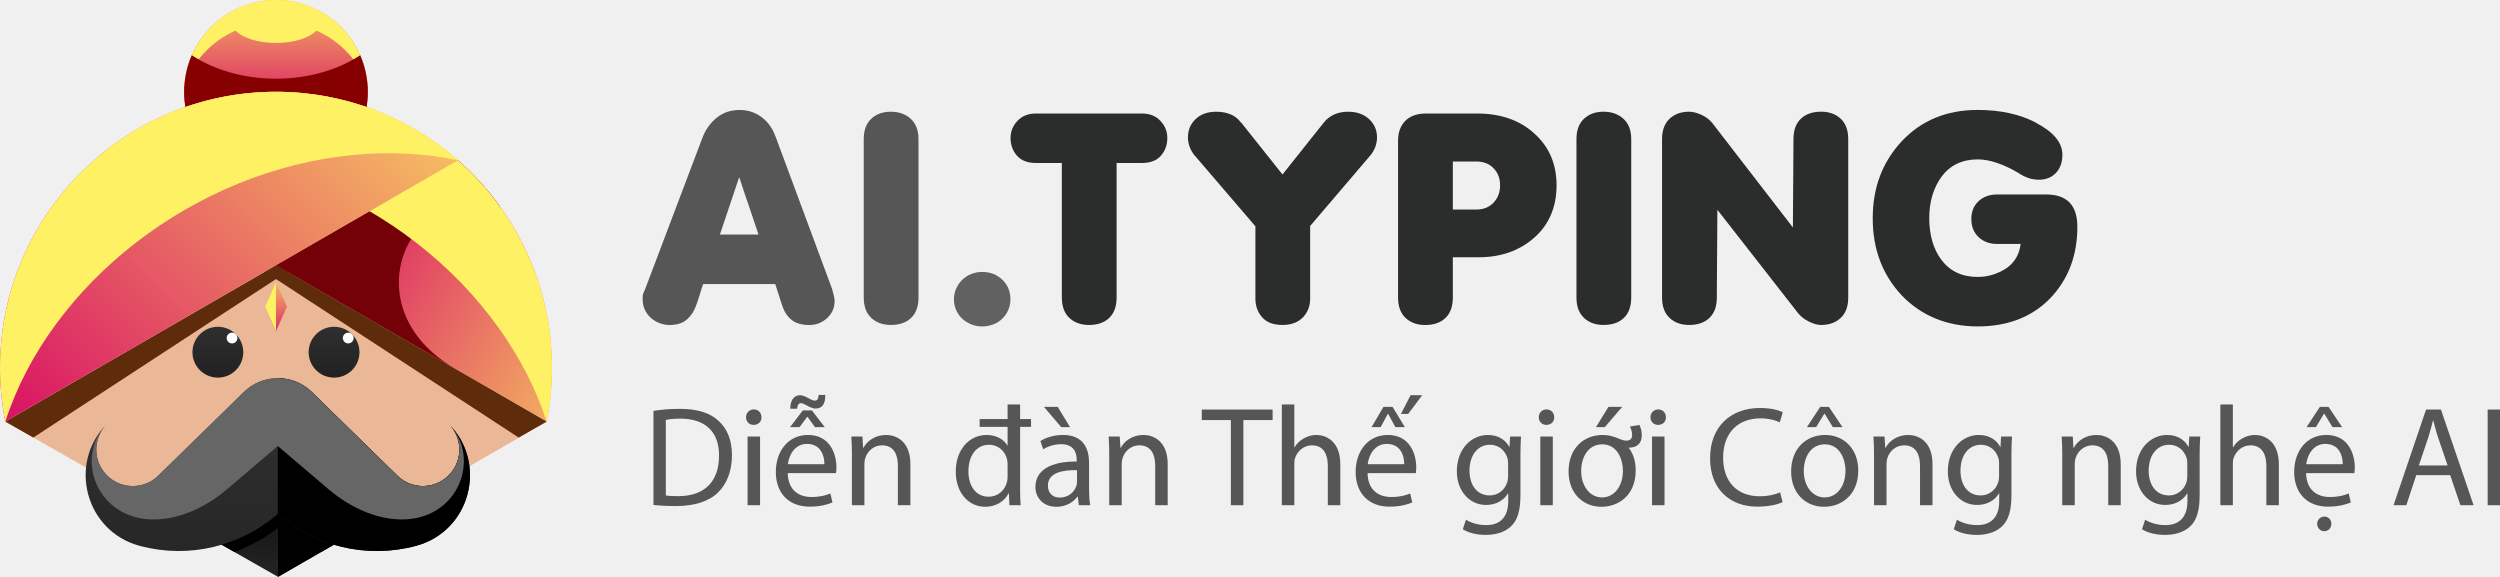
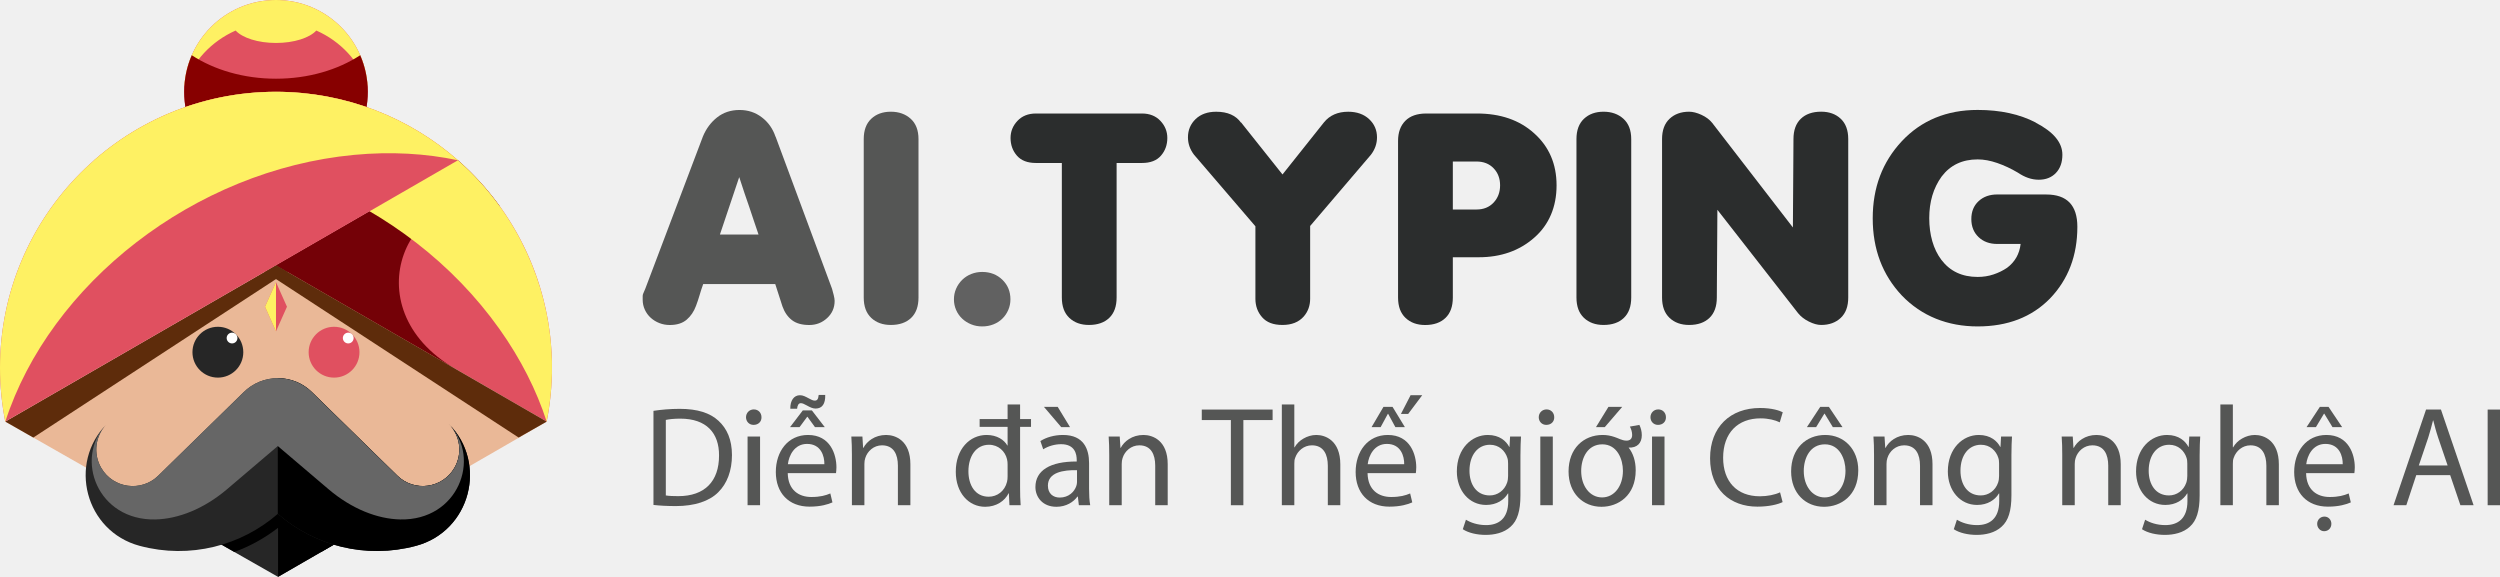
- <svg xmlns="http://www.w3.org/2000/svg" xmlns:xlink="http://www.w3.org/1999/xlink" id="Logo" viewBox="0 0 1056.75 243.84">
-   <defs>
-     <linearGradient id="linear-gradient" x1="116.66" y1="-4029.02" x2="116.66" y2="-3956.23" gradientTransform="translate(0 -3974.53) scale(1 -1)" gradientUnits="userSpaceOnUse">
-       <stop offset="0" stop-color="#d60064" />
-       <stop offset="1" stop-color="#fef163" />
-     </linearGradient>
-     <mask id="mask" x="77.92" width="77.46" height="36.38" maskUnits="userSpaceOnUse" />
-     <mask id="mask-3" x="77.37" y="22.87" width="78.56" height="55.21" maskUnits="userSpaceOnUse" />
-     <linearGradient id="linear-gradient-2" x1="127.9" y1="-4048.77" x2="299.77" y2="-4148" xlink:href="#linear-gradient" />
-     <mask id="mask-6" x="116.66" y="67.75" width="94.72" height="88.24" maskUnits="userSpaceOnUse" />
-     <linearGradient id="linear-gradient-3" x1="117.35" y1="-4201.24" x2="117.36" y2="-4241.52" gradientTransform="translate(0 -3974.53) scale(1 -1)" gradientUnits="userSpaceOnUse">
-       <stop offset="0" stop-color="#1a1a1a" />
-       <stop offset="1" stop-color="#333" />
-     </linearGradient>
-     <mask id="mask-9" x="75.8" y="195.46" width="83.1" height="37.86" maskUnits="userSpaceOnUse" />
-     <mask id="mask-12" x="117.52" y="213.56" width="41.38" height="30.28" maskUnits="userSpaceOnUse" />
-     <linearGradient id="linear-gradient-4" x1="117.43" y1="-4289.54" x2="117.43" y2="-4126.2" xlink:href="#linear-gradient-3" />
-     <mask id="mask-15" x="1.76" y="111.67" width="120.1" height="73.76" maskUnits="userSpaceOnUse" />
-     <mask id="mask-18" x="116.18" y="67.27" width="77.85" height="48.08" maskUnits="userSpaceOnUse" />
-     <mask id="mask-21" x="111.45" y="111.67" width="120.1" height="73.76" maskUnits="userSpaceOnUse" />
-     <mask id="mask-24" x="39.75" y="38.8" width="193.59" height="139.42" maskUnits="userSpaceOnUse" />
-     <linearGradient id="linear-gradient-5" x1="-11.58" y1="-4170.34" x2="202.23" y2="-3956.53" xlink:href="#linear-gradient" />
-     <mask id="mask-27" x="-.47" y="38.33" width="194.5" height="140.35" maskUnits="userSpaceOnUse" />
-     <mask id="mask-30" x="116.96" y="159.38" width="82.18" height="74.01" maskUnits="userSpaceOnUse" />
-     <mask id="mask-33" x="38.3" y="159.37" width="158.27" height="60.67" maskUnits="userSpaceOnUse" />
-     <linearGradient id="linear-gradient-6" x1="116.66" y1="-4121.12" x2="116.66" y2="-4085.95" xlink:href="#linear-gradient" />
-     <mask id="mask-36" x="112.02" y="119.26" width="4.64" height="20.8" maskUnits="userSpaceOnUse" />
-     <linearGradient id="linear-gradient-7" x1="92.1" y1="-4145.68" x2="92.1" y2="-4106.49" xlink:href="#linear-gradient-3" />
-     <linearGradient id="linear-gradient-8" x1="141.21" y1="-4145.68" x2="141.21" y2="-4106.49" xlink:href="#linear-gradient-3" />
-   </defs>
+ <svg xmlns="http://www.w3.org/2000/svg" id="Logo" viewBox="0 0 1056.75 243.84">
  <g>
    <g>
      <path fill="#555655" d="M272.76,122.05l24.36-64.36c1.38-3.32,3.39-6.02,6.03-8.09,2.64-2.07,5.79-3.11,9.44-3.11s6.72,1.04,9.44,3.11c2.72,2.07,4.65,4.81,5.79,8.22v-.12l23.88,64.36c.24,.83,.49,1.74,.73,2.74,.24,1,.37,1.79,.37,2.37,0,2.91-1.06,5.33-3.17,7.28-2.11,1.95-4.63,2.93-7.55,2.93-3.09,0-5.52-.68-7.31-2.05-1.79-1.37-3.13-3.3-4.02-5.79l-3.05-9.46h-30.46c-.57,1.58-1.08,3.13-1.52,4.67-.45,1.54-.96,3.05-1.52,4.54-.89,2.41-2.21,4.36-3.96,5.85-1.75,1.49-4.12,2.24-7.13,2.24-1.54,0-3.01-.27-4.39-.81-1.38-.54-2.6-1.29-3.65-2.24-1.06-.95-1.89-2.1-2.5-3.42-.61-1.33-.91-2.74-.91-4.23v-1.56c0-.37,.08-.73,.24-1.06l.85-1.99Zm31.55-22.91h16.32c-.81-2.32-1.52-4.42-2.13-6.29-.61-1.87-1.22-3.69-1.83-5.48-.61-1.78-1.26-3.67-1.95-5.66-.69-1.99-1.44-4.27-2.25-6.85l-8.16,24.28Z" />
      <path fill="#555655" d="M365.1,58.8c0-3.73,1.05-6.6,3.17-8.59,2.11-1.99,4.87-2.99,8.28-2.99s6.21,1,8.41,2.99c2.19,1.99,3.29,4.86,3.29,8.59V125.78c0,3.74-1.04,6.6-3.11,8.59-2.07,1.99-4.93,2.99-8.59,2.99-3.41,0-6.17-1-8.28-2.99-2.11-1.99-3.17-4.85-3.17-8.59V58.8Z" />
      <path fill="#616161" d="M403.23,126.53c0-1.58,.3-3.07,.91-4.48,.61-1.41,1.46-2.66,2.56-3.74,1.1-1.08,2.38-1.91,3.84-2.49,1.46-.58,3-.87,4.63-.87,3.41,0,6.25,1.1,8.53,3.3,2.27,2.2,3.41,4.96,3.41,8.28,0,1.58-.3,3.07-.91,4.48-.61,1.41-1.44,2.64-2.5,3.67-1.06,1.04-2.31,1.85-3.78,2.43-1.46,.58-3.05,.87-4.75,.87s-3.17-.29-4.63-.87c-1.46-.58-2.74-1.39-3.84-2.43-1.1-1.04-1.95-2.26-2.56-3.67-.61-1.41-.91-2.91-.91-4.48Z" />
      <path fill="#2b2d2d" d="M448.84,68.89h-10.96c-3.57,0-6.25-1.04-8.04-3.11-1.79-2.07-2.68-4.56-2.68-7.47,0-2.74,.97-5.15,2.92-7.22,1.95-2.07,4.55-3.11,7.8-3.11h44.83c3.25,0,5.85,1.04,7.8,3.11,1.95,2.07,2.92,4.48,2.92,7.22,0,2.91-.89,5.4-2.68,7.47-1.79,2.08-4.47,3.11-8.04,3.11h-10.72v56.89c0,3.74-1.04,6.6-3.11,8.59-2.07,1.99-4.93,2.99-8.59,2.99-3.41,0-6.17-1-8.28-2.99-2.11-1.99-3.17-4.85-3.17-8.59v-56.89Z" />
      <path fill="#2b2d2d" d="M553.8,95.53v30.75c0,2.91-.89,5.4-2.68,7.47-2.11,2.41-5.12,3.61-9.01,3.61s-6.68-1.08-8.59-3.24c-1.91-2.16-2.86-4.77-2.86-7.84v-30.63l-25.95-30.25c-1.71-2.24-2.56-4.69-2.56-7.34,0-3.07,1.08-5.64,3.23-7.72,2.15-2.07,5.06-3.11,8.71-3.11,4.79,0,8.28,1.54,10.48,4.61v-.13l17.54,22.04,17.54-22.04c2.44-2.99,5.85-4.48,10.23-4.48,3.65,0,6.6,1.04,8.83,3.11,2.23,2.07,3.35,4.65,3.35,7.72,0,2.66-.85,5.1-2.56,7.34l-25.71,30.13Z" />
      <path fill="#2b2d2d" d="M590.96,59.55c0-3.57,1.01-6.39,3.05-8.46,2.03-2.07,5-3.11,8.89-3.11h21.44c9.91,0,17.95,2.78,24.12,8.34,6.33,5.65,9.5,12.99,9.5,22.04s-3.17,16.68-9.5,22.16c-6.25,5.48-14.05,8.22-23.39,8.22h-10.96v17.06c0,3.74-1.04,6.6-3.11,8.59-2.07,1.99-4.93,2.99-8.59,2.99-3.41,0-6.17-1-8.28-2.99-2.11-1.99-3.17-4.85-3.17-8.59V59.55Zm23.15,8.72v20.29h9.99c3,0,5.42-.97,7.25-2.93,1.83-1.95,2.74-4.38,2.74-7.28s-.91-5.31-2.74-7.22c-1.83-1.91-4.24-2.86-7.25-2.86h-9.99Z" />
      <path fill="#2b2d2d" d="M666.37,58.8c0-3.73,1.05-6.6,3.17-8.59,2.11-1.99,4.87-2.99,8.28-2.99s6.21,1,8.41,2.99c2.19,1.99,3.29,4.86,3.29,8.59V125.78c0,3.74-1.04,6.6-3.11,8.59-2.07,1.99-4.93,2.99-8.59,2.99-3.41,0-6.17-1-8.28-2.99-2.11-1.99-3.17-4.85-3.17-8.59V58.8Z" />
      <path fill="#2b2d2d" d="M702.55,58.8c0-3.73,1.05-6.6,3.17-8.59,2.11-1.99,4.87-2.99,8.28-2.99,1.54,0,3.27,.44,5.18,1.31,1.91,.87,3.43,2.01,4.57,3.42l34.11,44.2c0-3.4,.02-6.62,.06-9.65,.04-3.03,.06-6.04,.06-9.03s.02-5.99,.06-9.03c.04-3.03,.06-6.24,.06-9.65,0-3.73,1.04-6.6,3.11-8.59,2.07-1.99,4.93-2.99,8.59-2.99,3.41,0,6.17,1,8.28,2.99,2.11,1.99,3.17,4.86,3.17,8.59V125.78c0,3.74-1.06,6.6-3.17,8.59-2.11,1.99-4.87,2.99-8.28,2.99-1.54,0-3.27-.48-5.18-1.43-1.91-.95-3.43-2.14-4.57-3.55l-34.11-43.7c0,3.4-.02,6.6-.06,9.59-.04,2.99-.06,5.98-.06,8.96s-.02,6-.06,9.03c-.04,3.03-.06,6.21-.06,9.52,0,3.74-1.04,6.6-3.11,8.59s-4.93,2.99-8.59,2.99c-3.41,0-6.17-1-8.28-2.99-2.11-1.99-3.17-4.85-3.17-8.59V58.8Z" />
      <path fill="#2b2d2d" d="M864.94,82.21c8.77,0,13.16,4.55,13.16,13.66,0,12.17-3.86,22.28-11.57,30.31-7.72,7.87-17.91,11.8-30.58,11.8s-23.68-4.36-32.04-13.07c-8.2-8.71-12.31-19.59-12.31-32.62s4.1-23.82,12.31-32.62c8.28-8.8,18.96-13.2,32.04-13.2,9.58,0,17.79,1.79,24.61,5.35h-.12c7.55,3.9,11.33,8.42,11.33,13.57,0,3.24-.91,5.81-2.74,7.72-1.83,1.91-4.24,2.86-7.25,2.86s-5.89-1.01-8.89-3.03c-2.84-1.68-5.73-3.03-8.65-4.04-2.92-1.01-5.69-1.52-8.28-1.52-6.5,0-11.57,2.41-15.23,7.24-3.49,4.83-5.24,10.69-5.24,17.6s1.71,13.1,5.12,17.6c3.65,4.83,8.77,7.24,15.35,7.24,2.35,0,4.59-.35,6.7-1.06,2.11-.7,4.02-1.64,5.73-2.8,3.33-2.49,5.24-5.85,5.73-10.08h-9.87c-3.25,0-5.89-.97-7.92-2.91-2.03-1.94-3.05-4.48-3.05-7.61s1.01-5.65,3.05-7.55c2.03-1.9,4.67-2.85,7.92-2.85h20.71Z" />
    </g>
    <g>
      <path fill="#555655" d="M276.22,173.66c3.18-.48,6.96-.84,11.1-.84,7.5,0,12.84,1.74,16.38,5.04,3.6,3.3,5.7,7.98,5.7,14.52s-2.04,12-5.82,15.72c-3.78,3.78-10.02,5.82-17.88,5.82-3.72,0-6.84-.18-9.48-.48v-39.78Zm5.22,35.76c1.32,.24,3.24,.3,5.28,.3,11.16,0,17.22-6.24,17.22-17.16,.06-9.54-5.34-15.6-16.38-15.6-2.7,0-4.74,.24-6.12,.54v31.92Z" />
      <path fill="#555655" d="M321.88,176.36c.06,1.8-1.26,3.24-3.36,3.24-1.86,0-3.18-1.44-3.18-3.24s1.38-3.3,3.3-3.3,3.24,1.44,3.24,3.3Zm-5.88,37.2v-29.04h5.28v29.04h-5.28Z" />
      <path fill="#555655" d="M332.98,200c.12,7.14,4.68,10.08,9.96,10.08,3.78,0,6.06-.66,8.04-1.5l.9,3.78c-1.86,.84-5.04,1.8-9.66,1.8-8.94,0-14.28-5.88-14.28-14.64s5.16-15.66,13.62-15.66c9.48,0,12,8.34,12,13.68,0,1.08-.12,1.92-.18,2.46h-20.4Zm15.48-3.78c.06-3.36-1.38-8.58-7.32-8.58-5.34,0-7.68,4.92-8.1,8.58h15.42Zm-5.28-22.74l5.46,7.08h-4.14l-3.18-4.38h-.12l-3.24,4.38h-4.02l5.4-7.08h3.84Zm-9.12-.72c-.06-3.42,1.5-5.7,4.08-5.7,1.32,0,2.34,.6,3.72,1.32,.96,.54,1.8,.96,2.52,.96,.96,0,1.5-.48,1.68-2.4h2.76c.12,3.72-1.26,5.76-4.08,5.76-1.26,0-2.4-.6-3.6-1.26-1.2-.66-1.92-1.02-2.64-1.02-.96,0-1.44,.96-1.56,2.34h-2.88Z" />
      <path fill="#555655" d="M360.1,192.38c0-3-.06-5.46-.24-7.86h4.68l.3,4.8h.12c1.44-2.76,4.8-5.46,9.6-5.46,4.02,0,10.26,2.4,10.26,12.36v17.34h-5.28v-16.74c0-4.68-1.74-8.58-6.72-8.58-3.48,0-6.18,2.46-7.08,5.4-.24,.66-.36,1.56-.36,2.46v17.46h-5.28v-21.18Z" />
      <path fill="#555655" d="M431.19,180.44v25.62c0,2.58,.06,5.52,.24,7.5h-4.74l-.24-5.04h-.12c-1.62,3.24-5.16,5.7-9.9,5.7-7.02,0-12.42-5.94-12.42-14.76-.06-9.66,5.94-15.6,13.02-15.6,4.44,0,7.44,2.1,8.76,4.44h.12v-7.86h-11.82v-3.3h11.82v-6.18h5.28v6.18h4.62v3.3h-4.62Zm-5.28,15.9c0-.66-.06-1.56-.24-2.22-.78-3.36-3.66-6.12-7.62-6.12-5.46,0-8.7,4.8-8.7,11.22,0,5.88,2.88,10.74,8.58,10.74,3.54,0,6.78-2.34,7.74-6.3,.18-.72,.24-1.44,.24-2.28v-5.04Z" />
      <path fill="#555655" d="M456.03,213.56l-.42-3.66h-.18c-1.62,2.28-4.74,4.32-8.88,4.32-5.88,0-8.88-4.14-8.88-8.34,0-7.02,6.24-10.86,17.46-10.8v-.6c0-2.4-.66-6.72-6.6-6.72-2.7,0-5.52,.84-7.56,2.16l-1.2-3.48c2.4-1.56,5.88-2.58,9.54-2.58,8.88,0,11.04,6.06,11.04,11.88v10.86c0,2.52,.12,4.98,.48,6.96h-4.8Zm-8.94-41.58l5.22,8.58h-3.72l-7.32-8.58h5.82Zm8.16,26.76c-5.76-.12-12.3,.9-12.3,6.54,0,3.42,2.28,5.04,4.98,5.04,3.78,0,6.18-2.4,7.02-4.86,.18-.54,.3-1.14,.3-1.68v-5.04Z" />
      <path fill="#555655" d="M468.87,192.38c0-3-.06-5.46-.24-7.86h4.68l.3,4.8h.12c1.44-2.76,4.8-5.46,9.6-5.46,4.02,0,10.26,2.4,10.26,12.36v17.34h-5.28v-16.74c0-4.68-1.74-8.58-6.72-8.58-3.48,0-6.18,2.46-7.08,5.4-.24,.66-.36,1.56-.36,2.46v17.46h-5.28v-21.18Z" />
      <path fill="#555655" d="M520.29,177.56h-12.3v-4.44h29.94v4.44h-12.36v36h-5.28v-36Z" />
      <path fill="#555655" d="M541.83,170.96h5.28v18.12h.12c.84-1.5,2.16-2.82,3.78-3.72,1.56-.9,3.42-1.5,5.4-1.5,3.9,0,10.14,2.4,10.14,12.42v17.28h-5.28v-16.68c0-4.68-1.74-8.64-6.72-8.64-3.42,0-6.12,2.4-7.08,5.28-.3,.72-.36,1.5-.36,2.52v17.52h-5.28v-42.6Z" />
      <path fill="#555655" d="M578.07,200c.12,7.14,4.68,10.08,9.96,10.08,3.78,0,6.06-.66,8.04-1.5l.9,3.78c-1.86,.84-5.04,1.8-9.66,1.8-8.94,0-14.28-5.88-14.28-14.64s5.16-15.66,13.62-15.66c9.48,0,12,8.34,12,13.68,0,1.08-.12,1.92-.18,2.46h-20.4Zm15.48-3.78c.06-3.36-1.38-8.58-7.32-8.58-5.34,0-7.68,4.92-8.1,8.58h15.42Zm-4.92-24.24l5.22,8.58h-4.02l-3.06-5.64h-.12l-3.06,5.64h-3.84l5.04-8.58h3.84Zm12.54-4.92l-5.94,7.92h-3.06l4.08-7.92h4.92Z" />
      <path fill="#555655" d="M642.93,184.52c-.12,2.1-.24,4.44-.24,7.98v16.86c0,6.66-1.32,10.74-4.14,13.26-2.82,2.64-6.9,3.48-10.56,3.48s-7.32-.84-9.66-2.4l1.32-4.02c1.92,1.2,4.92,2.28,8.52,2.28,5.4,0,9.36-2.82,9.36-10.14v-3.24h-.12c-1.62,2.7-4.74,4.86-9.24,4.86-7.2,0-12.36-6.12-12.36-14.16,0-9.84,6.42-15.42,13.08-15.42,5.04,0,7.8,2.64,9.06,5.04h.12l.24-4.38h4.62Zm-5.46,11.46c0-.9-.06-1.68-.3-2.4-.96-3.06-3.54-5.58-7.38-5.58-5.04,0-8.64,4.26-8.64,10.98,0,5.7,2.88,10.44,8.58,10.44,3.24,0,6.18-2.04,7.32-5.4,.3-.9,.42-1.92,.42-2.82v-5.22Z" />
      <path fill="#555655" d="M656.97,176.36c.06,1.8-1.26,3.24-3.36,3.24-1.86,0-3.18-1.44-3.18-3.24s1.38-3.3,3.3-3.3,3.24,1.44,3.24,3.3Zm-5.88,37.2v-29.04h5.28v29.04h-5.28Z" />
      <path fill="#555655" d="M692.97,179.6c.6,1.26,1.02,2.7,1.02,4.38,0,3.24-1.92,5.4-5.58,5.22,1.92,2.4,3,5.7,3,9.6,0,10.74-7.44,15.42-14.46,15.42-7.86,0-13.92-5.76-13.92-14.94,0-9.72,6.36-15.42,14.4-15.42,1.8,0,3.36,.3,4.98,.84,1.44,.42,3.24,1.56,5.1,1.56,1.56,0,2.4-.84,2.4-2.4,0-1.32-.42-2.52-.96-3.54l4.02-.72Zm-24.6,19.5c0,6.36,3.66,11.16,8.82,11.16s8.82-4.74,8.82-11.28c0-4.92-2.46-11.16-8.7-11.16s-8.94,5.76-8.94,11.28Zm17.34-27.12l-7.38,8.58h-3.72l5.28-8.58h5.82Z" />
      <path fill="#555655" d="M704.19,176.36c.06,1.8-1.26,3.24-3.36,3.24-1.86,0-3.18-1.44-3.18-3.24s1.38-3.3,3.3-3.3,3.24,1.44,3.24,3.3Zm-5.88,37.2v-29.04h5.28v29.04h-5.28Z" />
      <path fill="#555655" d="M753.51,212.24c-1.92,.96-5.76,1.92-10.68,1.92-11.4,0-19.98-7.2-19.98-20.46s8.58-21.24,21.12-21.24c5.04,0,8.22,1.08,9.6,1.8l-1.26,4.26c-1.98-.96-4.8-1.68-8.16-1.68-9.48,0-15.78,6.06-15.78,16.68,0,9.9,5.7,16.26,15.54,16.26,3.18,0,6.42-.66,8.52-1.68l1.08,4.14Z" />
      <path fill="#555655" d="M785.49,198.8c0,10.74-7.44,15.42-14.46,15.42-7.86,0-13.92-5.76-13.92-14.94,0-9.72,6.36-15.42,14.4-15.42s13.98,6.06,13.98,14.94Zm-23.04,.3c0,6.36,3.66,11.16,8.82,11.16s8.82-4.74,8.82-11.28c0-4.92-2.46-11.16-8.7-11.16s-8.94,5.76-8.94,11.28Zm10.62-27.12l5.76,8.58h-4.08l-3.48-5.7h-.12l-3.48,5.7h-3.9l5.64-8.58h3.66Z" />
      <path fill="#555655" d="M792.15,192.38c0-3-.06-5.46-.24-7.86h4.68l.3,4.8h.12c1.44-2.76,4.8-5.46,9.6-5.46,4.02,0,10.26,2.4,10.26,12.36v17.34h-5.28v-16.74c0-4.68-1.74-8.58-6.72-8.58-3.48,0-6.18,2.46-7.08,5.4-.24,.66-.36,1.56-.36,2.46v17.46h-5.28v-21.18Z" />
      <path fill="#555655" d="M850.47,184.52c-.12,2.1-.24,4.44-.24,7.98v16.86c0,6.66-1.32,10.74-4.14,13.26-2.82,2.64-6.9,3.48-10.56,3.48s-7.32-.84-9.66-2.4l1.32-4.02c1.92,1.2,4.92,2.28,8.52,2.28,5.4,0,9.36-2.82,9.36-10.14v-3.24h-.12c-1.62,2.7-4.74,4.86-9.24,4.86-7.2,0-12.36-6.12-12.36-14.16,0-9.84,6.42-15.42,13.08-15.42,5.04,0,7.8,2.64,9.06,5.04h.12l.24-4.38h4.62Zm-5.46,11.46c0-.9-.06-1.68-.3-2.4-.96-3.06-3.54-5.58-7.38-5.58-5.04,0-8.64,4.26-8.64,10.98,0,5.7,2.88,10.44,8.58,10.44,3.24,0,6.18-2.04,7.32-5.4,.3-.9,.42-1.92,.42-2.82v-5.22Z" />
      <path fill="#555655" d="M871.71,192.38c0-3-.06-5.46-.24-7.86h4.68l.3,4.8h.12c1.44-2.76,4.8-5.46,9.6-5.46,4.02,0,10.26,2.4,10.26,12.36v17.34h-5.28v-16.74c0-4.68-1.74-8.58-6.72-8.58-3.48,0-6.18,2.46-7.08,5.4-.24,.66-.36,1.56-.36,2.46v17.46h-5.28v-21.18Z" />
      <path fill="#555655" d="M930.03,184.52c-.12,2.1-.24,4.44-.24,7.98v16.86c0,6.66-1.32,10.74-4.14,13.26-2.82,2.64-6.9,3.48-10.56,3.48s-7.32-.84-9.66-2.4l1.32-4.02c1.92,1.2,4.92,2.28,8.52,2.28,5.4,0,9.36-2.82,9.36-10.14v-3.24h-.12c-1.62,2.7-4.74,4.86-9.24,4.86-7.2,0-12.36-6.12-12.36-14.16,0-9.84,6.42-15.42,13.08-15.42,5.04,0,7.8,2.64,9.06,5.04h.12l.24-4.38h4.62Zm-5.46,11.46c0-.9-.06-1.68-.3-2.4-.96-3.06-3.54-5.58-7.38-5.58-5.04,0-8.64,4.26-8.64,10.98,0,5.7,2.88,10.44,8.58,10.44,3.24,0,6.18-2.04,7.32-5.4,.3-.9,.42-1.92,.42-2.82v-5.22Z" />
      <path fill="#555655" d="M938.55,170.96h5.28v18.12h.12c.84-1.5,2.16-2.82,3.78-3.72,1.56-.9,3.42-1.5,5.4-1.5,3.9,0,10.14,2.4,10.14,12.42v17.28h-5.28v-16.68c0-4.68-1.74-8.64-6.72-8.64-3.42,0-6.12,2.4-7.08,5.28-.3,.72-.36,1.5-.36,2.52v17.52h-5.28v-42.6Z" />
      <path fill="#555655" d="M974.79,200c.12,7.14,4.68,10.08,9.96,10.08,3.78,0,6.06-.66,8.04-1.5l.9,3.78c-1.86,.84-5.04,1.8-9.66,1.8-8.94,0-14.28-5.88-14.28-14.64s5.16-15.66,13.62-15.66c9.48,0,12,8.34,12,13.68,0,1.08-.12,1.92-.18,2.46h-20.4Zm15.48-3.78c.06-3.36-1.38-8.58-7.32-8.58-5.34,0-7.68,4.92-8.1,8.58h15.42Zm-6-24.24l5.76,8.58h-4.08l-3.48-5.7h-.12l-3.42,5.7h-3.96l5.64-8.58h3.66Zm1.2,49.44c0,1.68-1.2,3.12-3.06,3.12-1.68,0-2.94-1.44-2.94-3.12s1.32-3.06,3.06-3.06,2.94,1.38,2.94,3.06Z" />
      <path fill="#555655" d="M1021.35,200.84l-4.2,12.72h-5.4l13.74-40.44h6.3l13.8,40.44h-5.58l-4.32-12.72h-14.34Zm13.26-4.08l-3.96-11.64c-.9-2.64-1.5-5.04-2.1-7.38h-.12c-.6,2.4-1.26,4.86-2.04,7.32l-3.96,11.7h12.18Z" />
      <path fill="#555655" d="M1056.75,173.12v40.44h-5.22v-40.44h5.22Z" />
    </g>
  </g>
  <g>
-     <path fill="url(#linear-gradient)" d="M116.66,0c21.43,0,38.81,17.38,38.81,38.81s-17.38,38.81-38.81,38.81-38.81-17.38-38.81-38.81S95.22,0,116.66,0h0Z" />
+     <path fill="#e05060" d="M116.66,0c21.43,0,38.81,17.38,38.81,38.81s-17.38,38.81-38.81,38.81-38.81-17.38-38.81-38.81S95.22,0,116.66,0h0Z" />
    <g>
      <path fill="#fef163" d="M116.66,0c20.62,0,37.48,16.08,38.73,36.38-3.47-10.42-11.41-18.93-21.68-23.47-2.86,3.09-9.42,5.25-17.05,5.25s-14.2-2.16-17.06-5.25c-10.26,4.54-18.21,13.05-21.67,23.47C79.18,16.08,96.04,0,116.66,0Z" />
    </g>
    <g>
      <path fill="#870000" d="M152.26,23.35c2.06,4.74,3.21,9.97,3.21,15.46,0,21.43-17.38,38.81-38.81,38.81s-38.81-17.38-38.81-38.81c0-5.49,1.15-10.73,3.21-15.46,9.44,6.16,21.91,9.92,35.6,9.92s26.16-3.75,35.6-9.92Z" />
    </g>
    <polygon fill="#eab897" points="231.09 178.21 116.66 112.14 2.23 178.21 70.46 217.08 70.46 204.61 162.85 204.61 162.85 217.61 231.09 178.21" />
-     <path fill="url(#linear-gradient-2)" d="M116.66,112.14l114.43,66.07c1.48-7.5,2.23-15.11,2.23-22.75,0-34.96-15.38-66.34-39.75-87.72l-76.9,44.4h0Z" />
+     <path fill="#e05060" d="M116.66,112.14l114.43,66.07c1.48-7.5,2.23-15.11,2.23-22.75,0-34.96-15.38-66.34-39.75-87.72l-76.9,44.4h0Z" />
    <g>
      <path fill="#740107" d="M116.66,112.14l75.93,43.84c-45.05-26.01-19.64-80.3,18.79-68.62-5.18-7.2-11.16-13.78-17.82-19.62l-76.9,44.4h0Z" />
    </g>
-     <path fill="url(#linear-gradient-3)" d="M117.52,195.46c-12.27,10.66-26.43,19.02-41.72,24.61l41.72,23.77,41.38-23.89c-15.16-5.59-29.2-13.9-41.38-24.48Z" />
+     <path fill="#262626" d="M117.52,195.46c-12.27,10.66-26.43,19.02-41.72,24.61l41.72,23.77,41.38-23.89c-15.16-5.59-29.2-13.9-41.38-24.48Z" />
    <g>
      <path d="M117.52,195.46c-12.27,10.66-26.43,19.02-41.72,24.61l23.26,13.25c6.55-2.4,12.75-5.8,18.38-10.15,5.61,4.34,11.8,7.74,18.33,10.13l23.14-13.36c-15.16-5.59-29.2-13.9-41.38-24.48h0Z" />
    </g>
    <g>
      <path d="M117.52,243.84l41.38-23.89c-4.99-1.84-9.85-3.98-14.57-6.39h-26.8v30.28h0Z" />
    </g>
-     <path fill="url(#linear-gradient-4)" d="M117.43,217.21c-15.41,13.39-37.01,19.24-58.39,13.52-23.05-6.18-30.45-34.96-13.82-51.59-4.94,4.94-5.94,12.57-2.45,18.61,5.05,8.75,16.95,10.28,24.05,3.39l36.11-35.3c3.9-3.9,9.14-6,14.51-5.99,5.37,0,10.61,2.1,14.51,5.99l36.11,35.3c7.1,6.88,19,5.36,24.05-3.39,3.49-6.04,2.48-13.68-2.45-18.61,16.63,16.63,9.23,45.41-13.82,51.59-21.38,5.72-42.98-.13-58.39-13.52h0Z" />
+     <path fill="#262626" d="M117.43,217.21c-15.41,13.39-37.01,19.24-58.39,13.52-23.05-6.18-30.45-34.96-13.82-51.59-4.94,4.94-5.94,12.57-2.45,18.61,5.05,8.75,16.95,10.28,24.05,3.39l36.11-35.3c3.9-3.9,9.14-6,14.51-5.99,5.37,0,10.61,2.1,14.51,5.99l36.11,35.3c7.1,6.88,19,5.36,24.05-3.39,3.49-6.04,2.48-13.68-2.45-18.61,16.63,16.63,9.23,45.41-13.82,51.59-21.38,5.72-42.98-.13-58.39-13.52h0Z" />
    <g>
      <polygon fill="#5e2c0b" points="14.07 184.96 121.39 114.88 116.66 112.14 2.23 178.21 14.07 184.96" />
    </g>
    <g>
      <polygon fill="#740107" points="116.66 112.14 121.39 114.88 193.56 67.75 116.66 112.14" />
    </g>
    <g>
      <polygon fill="#5e2c0b" points="219.24 184.96 111.92 114.87 116.66 112.14 231.08 178.21 219.24 184.96" />
    </g>
    <g>
      <path fill="#fef163" d="M39.78,67.76c59.73-12.77,131.96,15.9,171.31,71.27,9.08,12.77,15.71,25.99,19.99,39.18,5.34-26.79,1.34-55.56-13.39-81.07C185.48,41.35,114.13,22.23,58.33,54.45c-6.61,3.82-12.84,8.28-18.59,13.3h.03s0,.01,0,.01Z" />
    </g>
-     <path fill="url(#linear-gradient-5)" d="M193.56,67.75c-20.53-18.02-47.44-28.94-76.9-28.94C52.23,38.81,0,91.04,0,155.46c0,7.64,.75,15.26,2.22,22.75L193.56,67.75Z" />
+     <path fill="#e05060" d="M193.56,67.75c-20.53-18.02-47.44-28.94-76.9-28.94C52.23,38.81,0,91.04,0,155.46c0,7.64,.75,15.26,2.22,22.75L193.56,67.75Z" />
    <g>
      <path fill="#fef163" d="M2.25,178.2c18.8-58.12,79.74-106.33,147.38-112.73,15.61-1.47,30.37-.61,43.92,2.27-20.53-18.02-47.44-28.94-76.9-28.94C52.23,38.81,0,91.04,0,155.46c0,7.64,.75,15.26,2.22,22.75h.03Z" />
    </g>
    <g>
      <path d="M117.43,217.21c15.41,13.39,37.01,19.24,58.39,13.52,23.05-6.18,30.46-34.96,13.82-51.59,4.93,4.94,5.94,12.57,2.45,18.61-5.05,8.75-16.95,10.28-24.05,3.39l-36.11-35.3c-3.89-3.9-9.14-6-14.51-5.99v57.36h0Z" />
    </g>
    <g>
      <path fill="#666" d="M117.43,188.54l-21.39,18.2c-9.9,8.42-20.76,12.62-30.34,12.83-24.55,.54-34.28-25.78-20.92-39.97-4.56,4.94-5.4,12.3-2.02,18.16,5.05,8.75,16.95,10.28,24.05,3.39l36.11-35.3c8.1-8,20.92-8,29.01,0l36.11,35.3c7.1,6.88,19,5.36,24.05-3.39,3.38-5.86,2.54-13.22-2.02-18.16,13.36,14.2,3.63,40.51-20.92,39.97-9.57-.21-20.44-4.4-30.34-12.83l-21.39-18.2h0Z" />
    </g>
-     <polygon fill="url(#linear-gradient-6)" points="116.66 119.26 118.98 124.46 121.3 129.66 118.98 134.86 116.66 140.06 114.34 134.86 112.02 129.66 114.34 124.46 116.66 119.26" />
+     <polygon fill="#e05060" points="116.66 119.26 118.98 124.46 121.3 129.66 118.98 134.86 116.66 140.06 114.34 134.86 112.02 129.66 114.34 124.46 116.66 119.26" />
    <g>
      <polygon fill="#fef163" points="116.66 140.06 114.34 134.86 112.02 129.66 114.34 124.46 116.66 119.26 116.66 140.06" />
    </g>
-     <path fill="url(#linear-gradient-7)" d="M92.1,138.13c5.93,0,10.74,4.81,10.74,10.75s-4.81,10.74-10.74,10.74-10.75-4.81-10.75-10.74,4.81-10.75,10.75-10.75Z" />
+     <path fill="#262626" d="M92.1,138.13c5.93,0,10.74,4.81,10.74,10.75s-4.81,10.74-10.74,10.74-10.75-4.81-10.75-10.74,4.81-10.75,10.75-10.75Z" />
    <path fill="#fff" d="M96.48,144.5c-.89-.89-.89-2.33,0-3.22,.89-.89,2.33-.89,3.22,0,.89,.89,.89,2.33,0,3.22-.89,.89-2.33,.89-3.22,0Z" />
-     <path fill="url(#linear-gradient-8)" d="M141.21,138.13c5.93,0,10.74,4.81,10.74,10.75s-4.81,10.74-10.74,10.74-10.75-4.81-10.75-10.74,4.81-10.75,10.75-10.75Z" />
+     <path fill="#e05060" d="M141.21,138.13c5.93,0,10.74,4.81,10.74,10.75s-4.81,10.74-10.74,10.74-10.75-4.81-10.75-10.74,4.81-10.75,10.75-10.75Z" />
    <path fill="#fff" d="M145.59,144.5c-.89-.89-.89-2.33,0-3.22,.89-.89,2.33-.89,3.22,0,.89,.89,.89,2.33,0,3.22-.89,.89-2.33,.89-3.22,0Z" />
  </g>
</svg>
